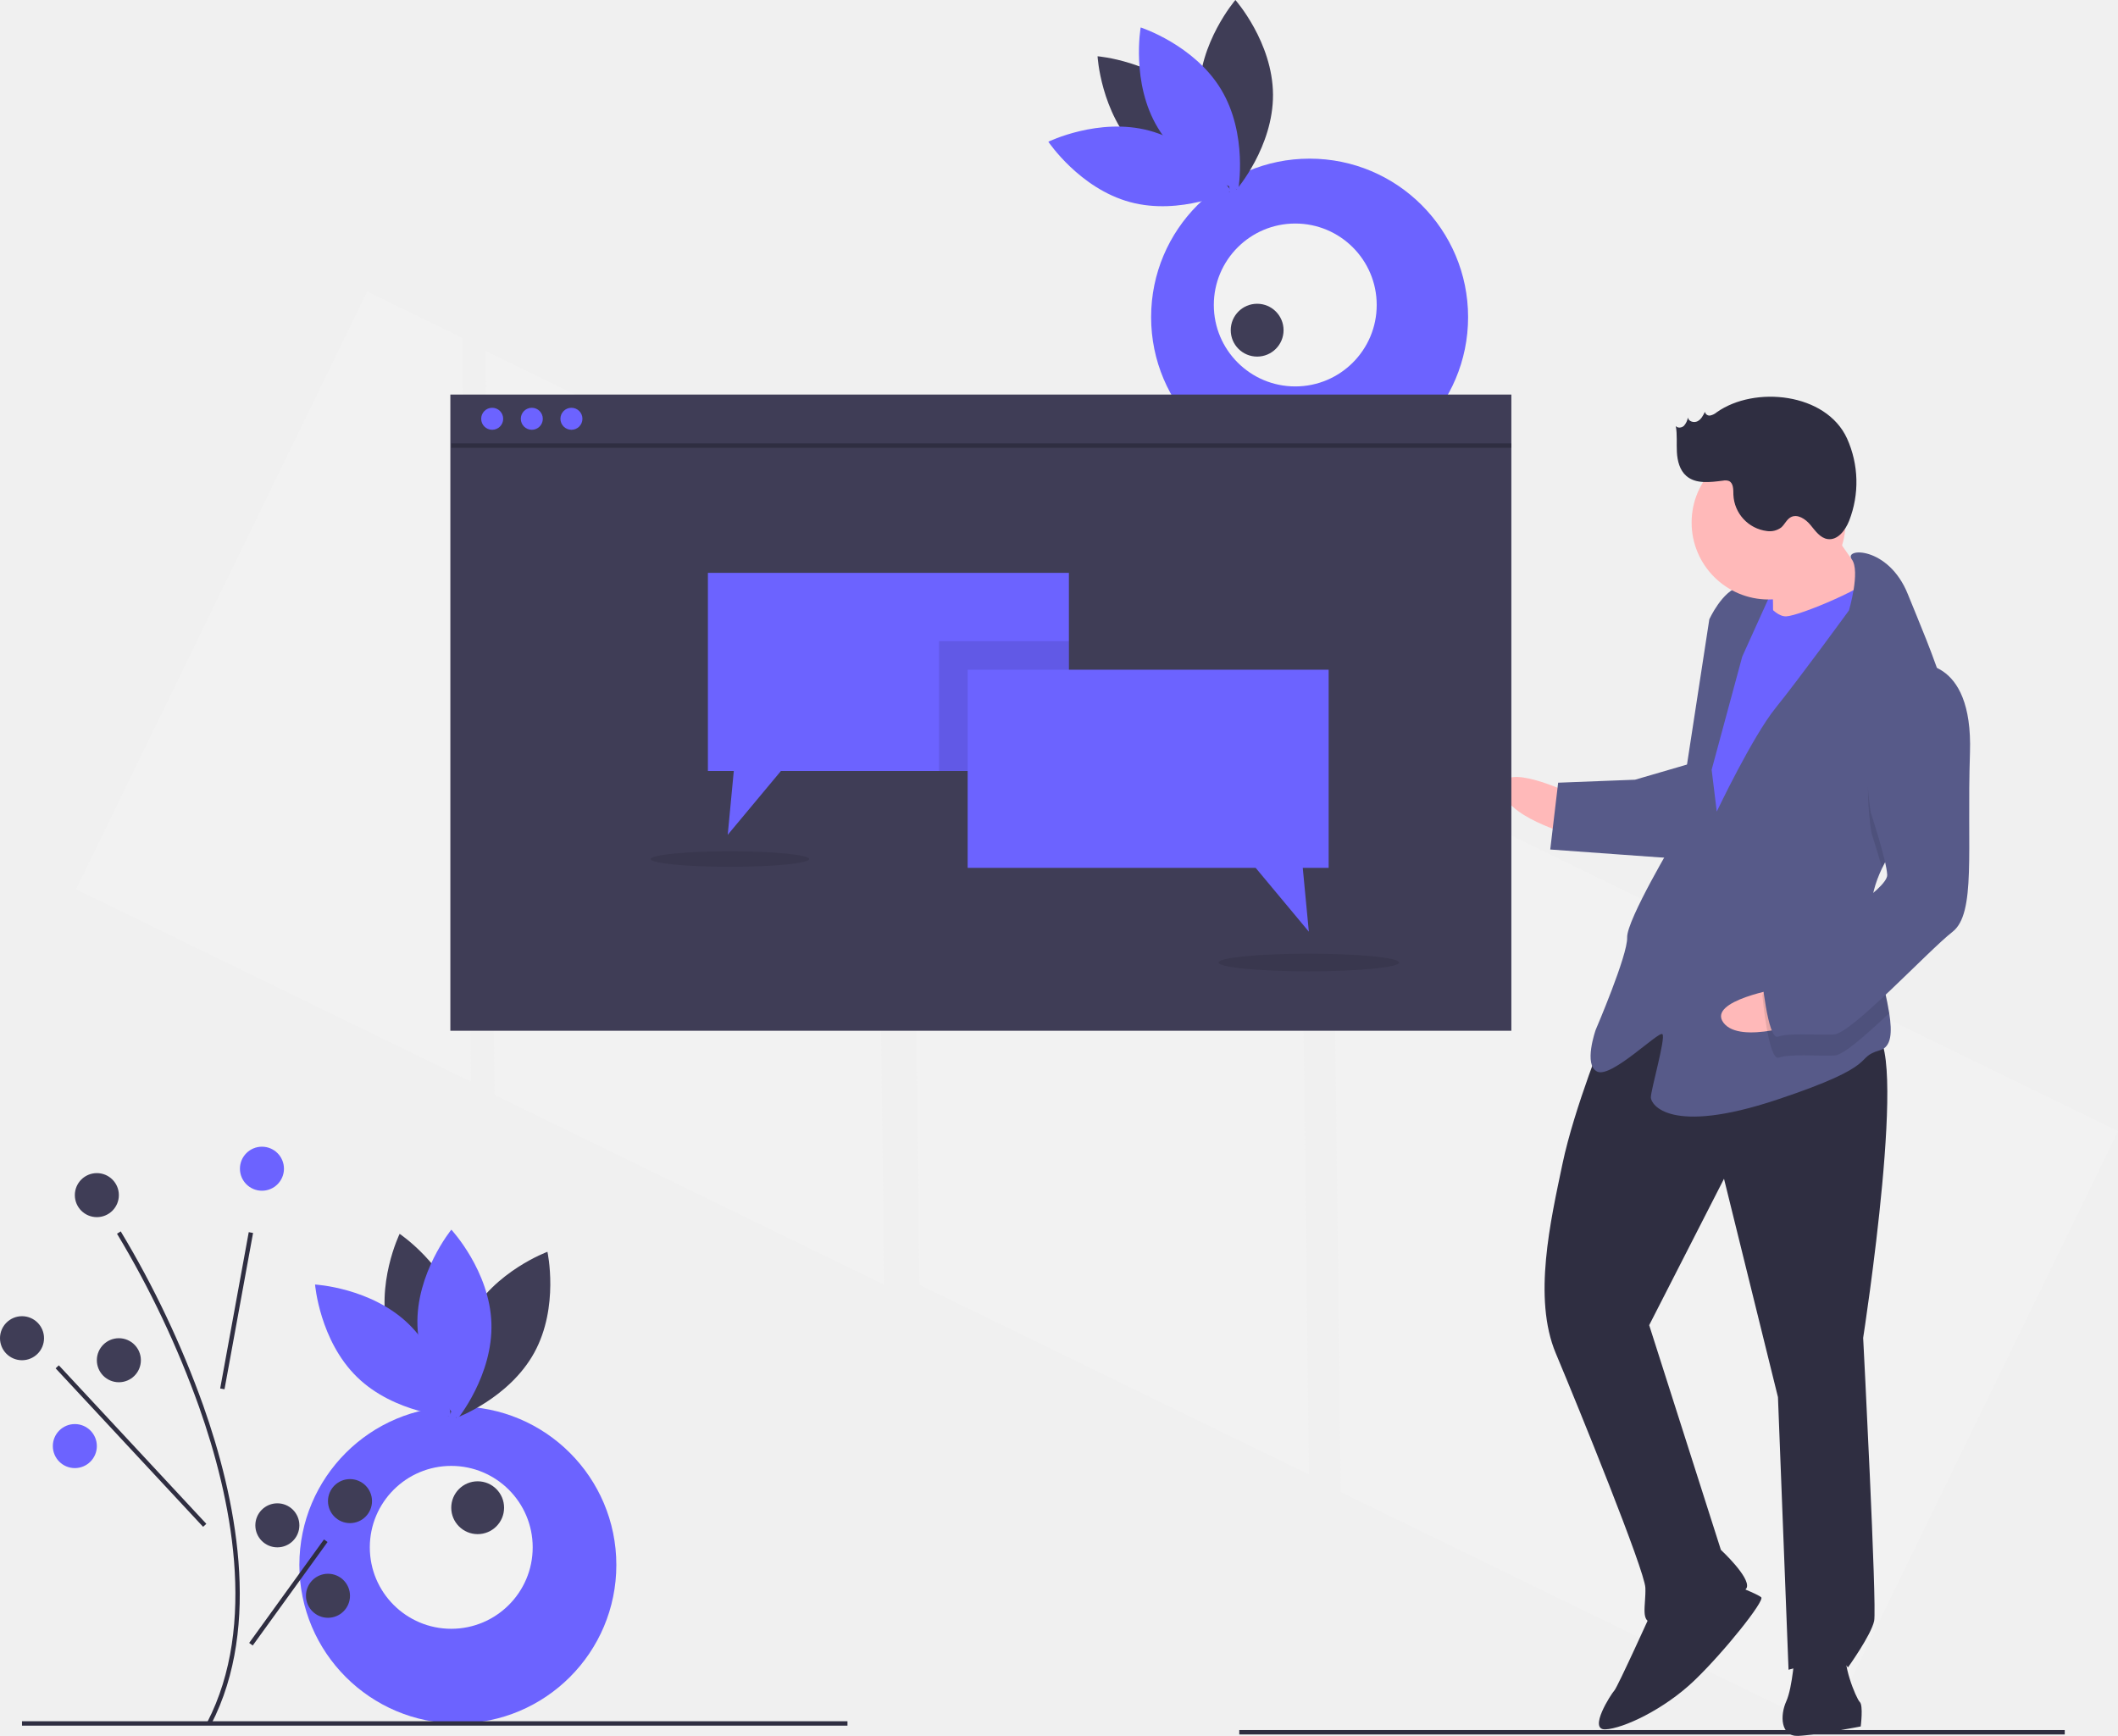
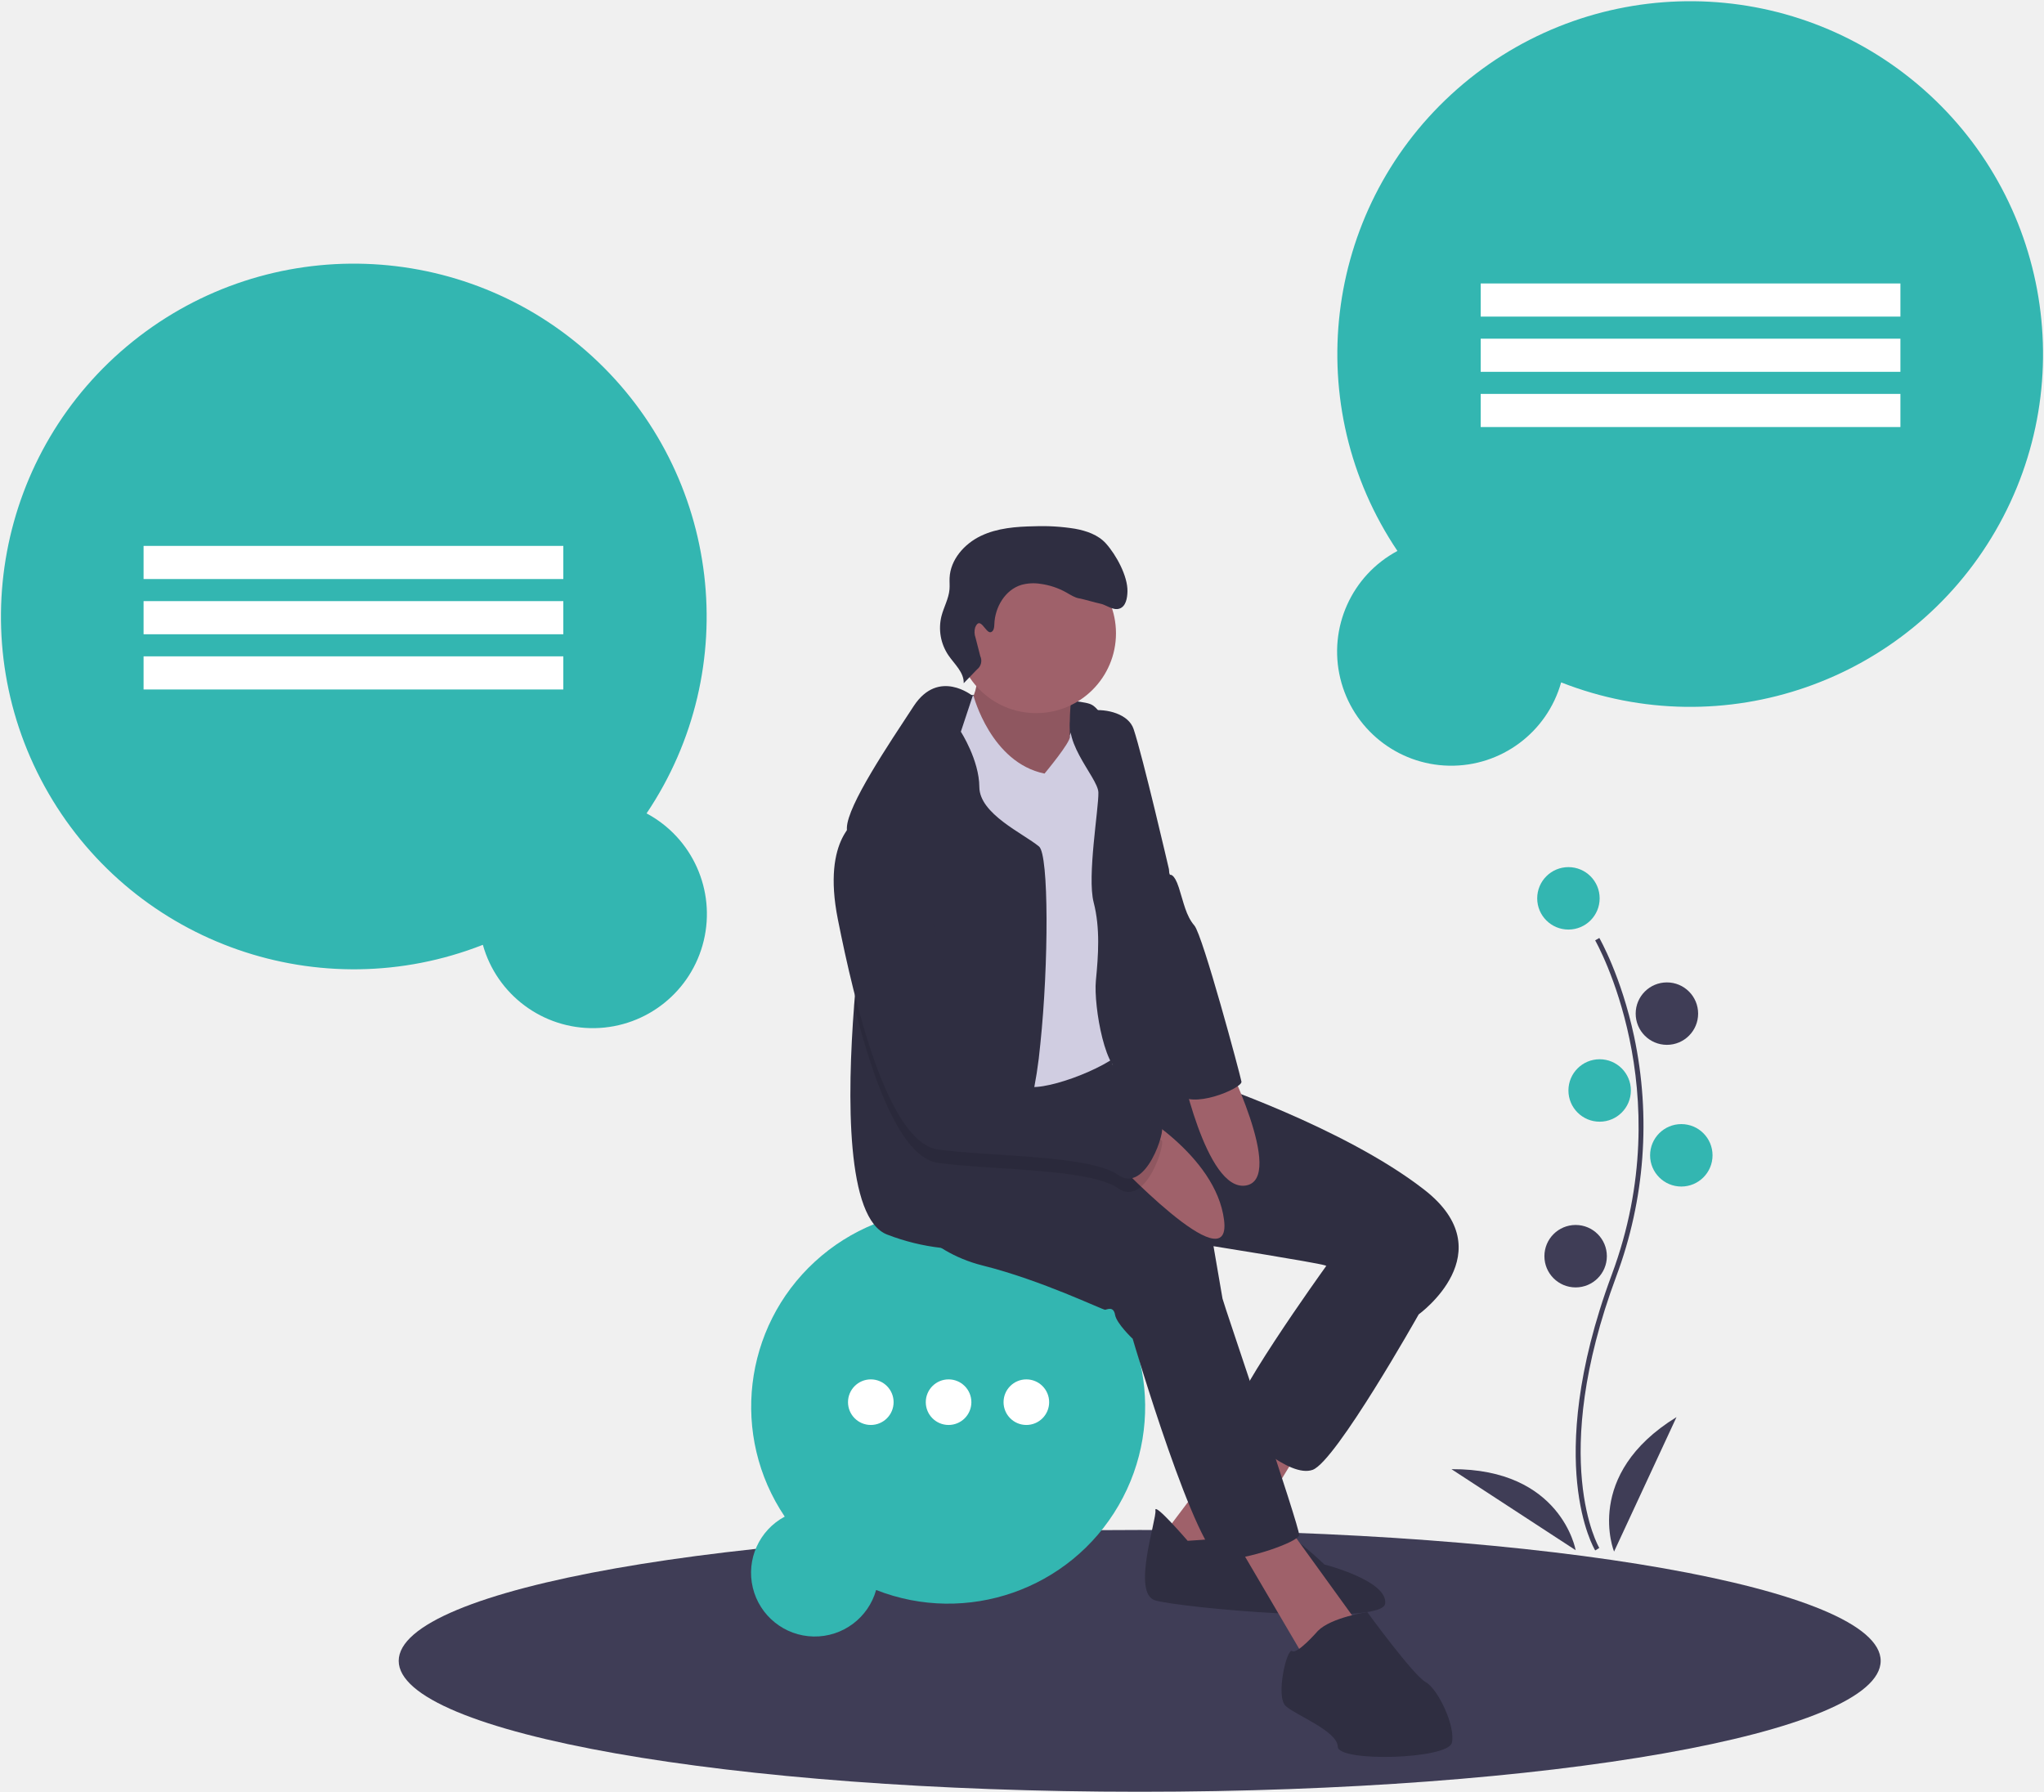
- <svg xmlns="http://www.w3.org/2000/svg" id="b353ec75-bcce-4419-97dd-3622db29ecf5" data-name="Layer 1" width="962.193" height="788.568" viewBox="0 0 962.193 788.568">
-   <polygon points="220.588 159.448 224.684 497.367 401.675 583.58 397.579 245.662 220.588 159.448" fill="#f2f2f2" />
-   <polygon points="166.805 132.454 34.553 403.956 214 491.367 209.904 153.448 166.805 132.454" fill="#f2f2f2" />
-   <polygon points="962.193 513.867 605 339.875 609.096 677.794 829.942 785.37 962.193 513.867" fill="#f2f2f2" />
-   <polygon points="413.579 245.662 417.675 583.58 594.665 669.794 590.569 331.875 413.579 245.662" fill="#f2f2f2" />
-   <rect x="910.29" y="316.192" width="22.242" height="28.597" transform="translate(-131.0177 -19.76422) rotate(-2.22071)" fill="#6c63ff" />
-   <path d="M831.71,415.85s-30.779-14.706-30.286-2.005S832.449,434.901,832.449,434.901Z" transform="translate(-118.9035 -55.71621)" fill="#ffb9b9" />
-   <path d="M848.597,523.311s-14.521,35.542-19.886,61.189-13.536,60.942-3.026,85.974,40.392,98.599,40.7,106.537-2.559,15.999,3.791,15.752,40.907-11.126,42.31-15.95-11.79-17.032-11.79-17.032L868.117,657.698,902.107,591.193l24.516,99.215,4.802,123.828s23.567-7.274,26.988-1.047c0,0,10.559-14.719,11.9-21.131s-4.987-128.591-4.987-128.591,21.632-139.163,4.169-138.486S883.633,483.794,848.597,523.311Z" transform="translate(-118.9035 -55.71621)" fill="#2f2e41" />
-   <path d="M869.929,786.412s-16.109,35.603-17.635,37.252-12.023,17.955-4.085,17.648,26.68-8.984,40.476-22.239,31.984-36.219,30.335-37.745-12.947-5.858-12.947-5.858Z" transform="translate(-118.9035 -55.71621)" fill="#2f2e41" />
-   <path d="M934.292,806.175s-.972,15.937-3.901,22.41-2.559,15.999,5.378,15.691,28.453-4.283,28.453-4.283,1.218-9.587-.431-11.113-8.676-18.743-5.686-23.628S934.292,806.175,934.292,806.175Z" transform="translate(-118.9035 -55.71621)" fill="#2f2e41" />
-   <path d="M946.036,288.992s16.922,26.373,23.518,32.477-11.962,19.543-11.962,19.543l-33.215,4.468s.418-30.225-1.293-33.338S946.036,288.992,946.036,288.992Z" transform="translate(-118.9035 -55.71621)" fill="#ffb9b9" />
-   <path d="M917.165,323.501s6.843,12.454,13.193,12.208,39.196-14.239,40.599-19.064,10.88,34.557,10.88,34.557L901.465,492.642,881.86,479.093l9.499-83.045,7.802-44.821Z" transform="translate(-118.9035 -55.71621)" fill="#6c63ff" />
-   <path d="M973.921,450.084c-3.206,6.707-5.208,13.7-4.931,20.86.012.318.025.635.053.952.761,14.693,6.173,31.686,8.115,44.044,1.409,8.865,1.008,15.336-4.18,16.856-12.577,3.668,1.834,6.289-46.826,22.485s-57.152,2.216-57.275-.959,6.891-27.296,5.242-28.822-23.074,19.974-29.548,17.045-.739-19.051-.739-19.051,14.583-33.954,14.275-41.892,22.089-45.375,22.089-45.375L895.432,337.063s5.858-12.947,13.734-14.842,14.411,2.621,14.411,2.621L910.397,353.972l-13.905,51.417,2.326,18.989s16.17-34.016,26.791-47.147,33.264-44.218,33.264-44.218,5.286-17.837,1.296-23.168c-3.991-5.346,16.647-6.147,25.446,15.771,4.664,11.616,12.236,28.939,16.979,45.068,4.227,14.289,6.223,27.646,2.036,35.281C998.229,417.629,982.129,432.96,973.921,450.084Z" transform="translate(-118.9035 -55.71621)" fill="#575a89" />
-   <path d="M1004.629,405.965c-6.4,11.664-22.5,26.995-30.708,44.119-2.144-7.723-4.759-15.715-4.759-15.715s-10.031-53.669,19.64-67.539a19.858,19.858,0,0,1,13.791,3.853C1006.82,384.973,1008.817,398.33,1004.629,405.965Z" transform="translate(-118.9035 -55.71621)" opacity="0.1" />
-   <path d="M886.843,402.583l-25.154,7.335-34.926,1.354-3.593,30.348,57.398,4.134S894.904,405.45,886.843,402.583Z" transform="translate(-118.9035 -55.71621)" fill="#575a89" />
-   <path d="M927.861,504.623s-33.652,5.583-25.971,15.71,37.492-.52,37.492-.52Z" transform="translate(-118.9035 -55.71621)" fill="#ffb9b9" />
-   <path d="M969.044,471.896c.761,14.693,6.173,31.686,8.115,44.044-10.72,10.146-20.914,19.095-24.756,19.244-7.938.308-20.7-.787-25.401.985s-7.458-28.33-7.458-28.33,2.806-9.648,15.321-14.904C943.313,489.382,959.506,479.739,969.044,471.896Z" transform="translate(-118.9035 -55.71621)" opacity="0.1" />
-   <path d="M988.433,357.305s26.865-4.222,25.414,40.353,2.832,73.027-7.973,81.396-45.903,46.298-53.84,46.606-20.7-.787-25.401.985-7.458-28.33-7.458-28.33,2.806-9.648,15.321-14.904,42.002-23.888,41.756-30.238-7.458-28.33-7.458-28.33S958.762,371.175,988.433,357.305Z" transform="translate(-118.9035 -55.71621)" fill="#575a89" />
-   <circle cx="803.442" cy="237.375" r="34.952" fill="#ffb9b9" />
-   <path d="M898.811,242.994a6.749,6.749,0,0,1-2.939,1.475,2.097,2.097,0,0,1-2.43-1.683c-.8,1.658-1.702,3.426-3.335,4.277s-4.157.137-4.393-1.689a7.706,7.706,0,0,1-1.774,3.744c-1.013.966-2.85,1.21-3.734.125.715,3.907.274,7.926.498,11.892s1.282,8.17,4.278,10.778c4.37,3.803,10.941,2.865,16.689,2.144a5.066,5.066,0,0,1,2.615.143c2.152.917,2.055,3.913,2.084,6.252a17.373,17.373,0,0,0,15.212,16.497,8.709,8.709,0,0,0,6.472-1.58c1.632-1.383,2.466-3.638,4.336-4.677,3.042-1.69,6.732.775,8.956,3.452s4.416,5.969,7.862,6.459c4.557.648,8.028-3.996,9.73-8.272A48.223,48.223,0,0,0,957.982,254.862C948.467,234.121,915.964,230.84,898.811,242.994Z" transform="translate(-118.9035 -55.71621)" fill="#2f2e41" />
-   <circle cx="594.945" cy="144.069" r="72" fill="#6c63ff" />
-   <path d="M635.517,123.822c16.589,17.016,42.072,19.077,42.072,19.077s-1.413-25.527-18.002-42.543-42.072-19.077-42.072-19.077S618.928,106.806,635.517,123.822Z" transform="translate(-118.9035 -55.71621)" fill="#3f3d56" />
-   <path d="M641.082,115.076c22.944,6.189,37.167,27.434,37.167,27.434s-22.977,11.211-45.921,5.023-37.167-27.434-37.167-27.434S618.138,108.887,641.082,115.076Z" transform="translate(-118.9035 -55.71621)" fill="#6c63ff" />
-   <path d="M663.605,98.852c.152,23.764,17.083,42.92,17.083,42.92s16.685-19.372,16.532-43.136-17.083-42.92-17.083-42.92S663.453,75.088,663.605,98.852Z" transform="translate(-118.9035 -55.71621)" fill="#3f3d56" />
-   <path d="M673.679,96.41c12.239,20.37,7.754,45.54,7.754,45.54s-24.329-7.856-36.569-28.226-7.754-45.54-7.754-45.54S661.44,76.04,673.679,96.41Z" transform="translate(-118.9035 -55.71621)" fill="#6c63ff" />
-   <circle cx="588.43" cy="138.542" r="37" fill="#f2f2f2" />
-   <circle cx="571.114" cy="149.99" r="12" fill="#3f3d56" />
-   <circle cx="208" cy="710.912" r="72" fill="#6c63ff" />
-   <path d="M295.467,662.139c6.206,22.94,27.461,37.147,27.461,37.147s11.194-22.985,4.989-45.925S300.456,616.214,300.456,616.214,289.262,639.199,295.467,662.139Z" transform="translate(-118.9035 -55.71621)" fill="#3f3d56" />
-   <path d="M304.586,657.209c17.028,16.576,19.108,42.058,19.108,42.058s-25.528-1.394-42.557-17.97-19.108-42.058-19.108-42.058S287.558,640.633,304.586,657.209Z" transform="translate(-118.9035 -55.71621)" fill="#6c63ff" />
-   <path d="M332.158,654.003c-11.437,20.831-5.975,45.807-5.975,45.807s24.005-8.798,35.442-29.629,5.975-45.807,5.975-45.807S343.595,633.172,332.158,654.003Z" transform="translate(-118.9035 -55.71621)" fill="#3f3d56" />
-   <path d="M342.147,656.775c.773,23.752-15.399,43.553-15.399,43.553S309.321,681.621,308.548,657.869s15.399-43.553,15.399-43.553S341.373,633.023,342.147,656.775Z" transform="translate(-118.9035 -55.71621)" fill="#6c63ff" />
-   <circle cx="205" cy="702.912" r="37" fill="#f2f2f2" />
-   <circle cx="217" cy="684.912" r="12" fill="#3f3d56" />
-   <rect x="10" y="781.912" width="375" height="2" fill="#2f2e41" />
-   <rect x="563" y="785.912" width="375" height="2" fill="#2f2e41" />
-   <path d="M214.792,839.087l-1.777-.918c23.082-44.624,10.739-102.575-3.679-143.332a439.292,439.292,0,0,0-37.278-78.675l1.69-1.068a441.537,441.537,0,0,1,37.472,79.075C225.772,735.299,238.201,793.828,214.792,839.087Z" transform="translate(-118.9035 -55.71621)" fill="#2f2e41" />
-   <rect x="190.313" y="650.128" width="72.18" height="1.999" transform="matrix(0.17975, -0.98371, 0.98371, 0.17975, -573.7183, 701.091)" fill="#2f2e41" />
-   <rect x="177.403" y="663.452" width="2.001" height="98.351" transform="translate(-556.5663 256.7508) rotate(-42.93968)" fill="#2f2e41" />
-   <rect x="220.899" y="778.128" width="58.009" height="2" transform="translate(-646.8275 469.4892) rotate(-54.13715)" fill="#2f2e41" />
-   <circle cx="119" cy="530.912" r="10" fill="#6c63ff" />
-   <circle cx="10" cy="607.912" r="10" fill="#3f3d56" />
-   <circle cx="54" cy="617.912" r="10" fill="#3f3d56" />
-   <circle cx="34" cy="656.912" r="10" fill="#6c63ff" />
-   <circle cx="159" cy="681.912" r="10" fill="#3f3d56" />
-   <circle cx="126" cy="692.912" r="10" fill="#3f3d56" />
-   <circle cx="149" cy="724.912" r="10" fill="#3f3d56" />
-   <circle cx="44" cy="542.912" r="10" fill="#3f3d56" />
-   <rect x="204.597" y="179.24" width="482" height="289" fill="#3f3d56" />
-   <circle cx="223.597" cy="190.24" r="5" fill="#6c63ff" />
-   <circle cx="241.597" cy="190.24" r="5" fill="#6c63ff" />
-   <circle cx="259.597" cy="190.24" r="5" fill="#6c63ff" />
-   <rect x="205" y="201.422" width="481.597" height="2" fill="#2f2e41" />
-   <polygon points="485.597 260.24 485.597 350.24 354.767 350.24 330.597 379.24 333.357 350.24 321.597 350.24 321.597 260.24 485.597 260.24" fill="#6c63ff" />
-   <rect x="426.597" y="291.24" width="59" height="59" opacity="0.1" />
-   <polygon points="439.597 304.24 603.597 304.24 603.597 394.24 591.835 394.24 594.597 423.24 570.43 394.24 439.597 394.24 439.597 304.24" fill="#6c63ff" />
-   <ellipse cx="331.597" cy="390.24" rx="36" ry="3.512" opacity="0.1" />
-   <ellipse cx="594.597" cy="437.24" rx="41" ry="4" opacity="0.1" />
+ <svg xmlns="http://www.w3.org/2000/svg" data-name="Layer 1" width="851" height="746.054" viewBox="0 0 851 746.054">
+   <ellipse cx="474.5" cy="691.554" rx="308.5" ry="54.5" fill="#3f3d56" />
+   <path d="M443.693,415.653A146.9,146.9,0,1,0,375.535,470.378a47.518,47.518,0,1,0,68.159-54.725Z" transform="translate(-174.5 -76.9729)" fill="#33b6b1" />
+   <rect x="59.782" y="227.304" width="174.746" height="13.796" fill="#fff" />
+   <rect x="59.782" y="250.297" width="174.746" height="13.796" fill="#fff" />
+   <rect x="59.782" y="273.29" width="174.746" height="13.796" fill="#fff" />
+   <path d="M756.307,306.379a146.9,146.9,0,1,1,68.159,54.725,47.518,47.518,0,1,1-68.159-54.725Z" transform="translate(-174.5 -76.9729)" fill="#33b6b1" />
+   <rect x="790.973" y="195.003" width="174.746" height="13.796" transform="translate(1582.191 326.829) rotate(-180)" fill="#fff" />
+   <rect x="790.973" y="217.996" width="174.746" height="13.796" transform="translate(1582.191 372.8147) rotate(-180)" fill="#fff" />
+   <rect x="790.973" y="240.989" width="174.746" height="13.796" transform="translate(1582.191 418.8005) rotate(-180)" fill="#fff" />
+   <path d="M501.213,708.464a82.013,82.013,0,1,1,38.052,30.553,26.529,26.529,0,1,1-38.052-30.553Z" transform="translate(-174.5 -76.9729)" fill="#33b6b1" />
+   <circle cx="362.551" cy="583.84" r="9.491" fill="#fff" />
+   <circle cx="394.932" cy="583.84" r="9.491" fill="#fff" />
+   <circle cx="427.312" cy="583.84" r="9.491" fill="#fff" />
+   <path d="M578.936,366.381s42.346,1.151,49.34,3.696,10.121,20.74,10.121,20.74l-32.879,10.334-24.592-1.393-18.508,1.308L572.753,374Z" transform="translate(-174.5 -76.9729)" fill="#2f2e41" />
+   <path d="M580.763,352.486s2.786,10.761-3.397,18.38S603.947,405.635,603.947,405.635l17.285-2.971s-3.81-33.064,1.308-41.437S580.763,352.486,580.763,352.486Z" transform="translate(-174.5 -76.9729)" fill="#9f616a" />
+   <path d="M580.763,352.486s2.786,10.761-3.397,18.38S603.947,405.635,603.947,405.635l17.285-2.971s-3.81-33.064,1.308-41.437S580.763,352.486,580.763,352.486Z" transform="translate(-174.5 -76.9729)" opacity="0.1" />
+   <polygon points="521.22 590.132 483.081 640.709 509.109 655.905 544.931 597.296 521.22 590.132" fill="#9f616a" />
+   <path d="M668.968,718.535s-14.044-16.319-13.419-12.68-9.993,34.5-.114,37.485,94.601,10.903,95.766,1.336S725.927,728.414,725.927,728.414s-15.708-15.096-19.19-13.561S668.968,718.535,668.968,718.535Z" transform="translate(-174.5 -76.9729)" fill="#2f2e41" />
+   <polygon points="512.663 638.435 543.126 690.333 566.125 677.014 535.407 634.525 512.663 638.435" fill="#9f616a" />
+   <path d="M735.252,591.936l-9.041,12.793s-43.1,59.859-38.522,64.692,23.64,23.099,33.334,19.56S765.16,624.261,765.16,624.261l-8.984-35.921Z" transform="translate(-174.5 -76.9729)" fill="#2f2e41" />
+   <path d="M549.59,579.826s9.652,18.01,34.116,24.108,50.023,18.565,50.932,18.408,3.483-1.535,4.108,2.104,7.335,9.979,7.335,9.979,27.023,91.829,37.343,91.928,31.529-7.292,31.969-10.178-31.6-96.662-31.913-98.481L679.728,595.86s42.375,6.766,46.327,7.96S765.16,624.261,765.16,624.261s35.836-25.829,2.317-51.913-91.132-45.218-91.132-45.218l-20.669-5.814-18.013-1.075-2.652-10.171-42.662,2.461-44.521,18.892Z" transform="translate(-174.5 -76.9729)" fill="#2f2e41" />
+   <circle cx="431.395" cy="263.7" r="33.232" fill="#9f616a" />
+   <path d="M575.83,367.383l3.997-.687s7.219,27.795,29.551,32.386c0,0,11.019-13.2,10.549-15.428s8.727-14.111,13.617-7.458-1.194,123.841,2.914,125.945,12.921,4.336,5.828,12.111-35.267,18.238-41.508,14.627-18.991-34.201-24.507-44.493-14.343-45.303-14.343-45.303-11.273-38.338-4.336-47.023S575.83,367.383,575.83,367.383Z" transform="translate(-174.5 -76.9729)" fill="#d0cde1" />
+   <path d="M607.635,511.654a189.572,189.572,0,0,1-3.807,24.268c-1.63,6.508-3.527,10.437-5.693,10.27-5.526-.413-8.037,7.691-9.332,17.035-1.384,9.913-1.384,21.221-2.143,25.217-1.005,5.28-7.434,9.31-20.283,8.127a90.659,90.659,0,0,1-22.348-5.481c-17.347-6.307-16.834-57.455-13.931-95.409,1.775-23.263,4.443-41.582,4.443-41.582s-5.269-15.717-6.954-26.49a35.211,35.211,0,0,1-.502-5.95c.257-9.41,17.436-34.839,27.818-50.679,10.393-15.84,24.57-4.22,24.57-4.22l-4.934,14.891s7.647,11.799,7.702,23.029,18.307,19.334,24.86,24.77C611.218,432.866,611.117,478.466,607.635,511.654Z" transform="translate(-174.5 -76.9729)" fill="#2f2e41" />
+   <path d="M622.064,372.081s1.198,1.416,6.681.725c6.576-.828,15.618,1.447,17.719,7.726,3.852,11.514,14.713,58.352,14.713,58.352s4.521,53.548,6.553,65.375,1.024,22.303,3.028,28.515-19.787-11.585-27.819-9.268-13.192-27.705-12.182-38.181,1.862-21.863-.924-32.623,2.153-39.24,1.969-45.765S614.092,383.967,622.064,372.081Z" transform="translate(-174.5 -76.9729)" fill="#2f2e41" />
+   <path d="M645.578,538.507s35.186,19.196,38.553,46.518S637.069,558.57,637.069,558.57Z" transform="translate(-174.5 -76.9729)" fill="#9f616a" />
+   <path d="M665.664,519.132s10.782,54.345,27.577,51.458-9.382-54.585-9.382-54.585Z" transform="translate(-174.5 -76.9729)" fill="#9f616a" />
+   <path d="M723.184,756.048s-8.6,9.908-10.732,8.401-7.036,19.005-2.615,22.929,21.45,10.363,21.635,16.887,45.857,5.231,47.492-1.606-5.729-22.431-10.903-25.288-24.306-29.155-24.306-29.155S728.77,750.405,723.184,756.048Z" transform="translate(-174.5 -76.9729)" fill="#2f2e41" />
+   <path d="M639.973,571.743c-8.16-5.76-30.943-7.189-51.171-8.517-8.874-.569-17.258-1.127-23.699-2.032-6.207-.86-11.788-6.53-16.744-14.981-7.513-12.804-13.585-32.004-18.262-50.534,1.775-23.263,4.443-41.582,4.443-41.582s-5.269-15.717-6.954-26.49a14.176,14.176,0,0,1,4.487-4.041c21.455-9.209,41.939,81.422,44.54,95.644.045.234.078.458.112.647,1.261,7.323,14.891,13.585,27.103,16.063,7.524,1.529,14.523,1.63,17.749-.357,8.473-5.202,34.527,15.617,36.503,16.209C660.055,552.376,651.694,580.037,639.973,571.743Z" transform="translate(-174.5 -76.9729)" opacity="0.1" />
+   <path d="M532.077,417.988s-15.594,7.363-8.742,41.778,20.655,92.923,41.764,95.851,63.143,2.26,74.87,10.547,20.086-19.375,18.11-19.972-28.032-21.408-36.504-16.205-42.815-3.881-44.848-15.707S553.882,408.621,532.077,417.988Z" transform="translate(-174.5 -76.9729)" fill="#2f2e41" />
+   <path d="M644.446,401.484l17.138,39.767s1.725-.861,3.73,5.351,2.943,11.67,6.454,15.75,19.134,62.276,19.603,65.005-21.577,12.138-26.503,4.555S644.446,401.484,644.446,401.484Z" transform="translate(-174.5 -76.9729)" fill="#2f2e41" />
+   <path d="M586.988,340.21c1.274-.34,1.461-2.031,1.503-3.348.229-7.055,4.477-14.295,11.231-16.349a18.881,18.881,0,0,1,7.959-.438,30.145,30.145,0,0,1,10.778,3.596c1.759.989,3.484,2.18,5.48,2.482,1.318.2,7.023,1.858,8.335,2.092,2.885.513,5.566,3.094,8.334,2.134,2.648-.919,3.235-4.348,3.299-7.15.146-6.385-4.701-15.221-8.97-19.971-3.24-3.604-8.118-5.268-12.886-6.133a85.79,85.79,0,0,0-16.853-1.025c-7.631.136-15.474.725-22.355,4.027s-12.661,9.873-12.991,17.499c-.069,1.588.095,3.183-.038,4.768-.326,3.865-2.378,7.356-3.341,11.113a20.335,20.335,0,0,0,2.84,16.25c2.554,3.758,6.568,7.157,6.42,11.699l5.537-5.737a4.547,4.547,0,0,0,1.352-5.556l-1.96-7.645a6.898,6.898,0,0,1-.17-4.255C582.593,333.07,584.865,340.777,586.988,340.21Z" transform="translate(-174.5 -76.9729)" fill="#2f2e41" />
+   <path d="M838.646,722.549c-.229-.375-5.641-9.41-7.517-28.172-1.721-17.213-.614-46.227,14.433-86.698,28.506-76.671-6.569-138.533-6.928-139.149l1.73-1.004c.091.156,9.142,15.929,14.488,41.044a179.061,179.061,0,0,1-7.416,99.807c-28.457,76.54-7.301,112.773-7.084,113.131Z" transform="translate(-174.5 -76.9729)" fill="#3f3d56" />
+   <circle cx="653" cy="374.054" r="13" fill="#33b6b1" />
+   <circle cx="694" cy="422.054" r="13" fill="#3f3d56" />
+   <circle cx="666" cy="454.054" r="13" fill="#33b6b1" />
+   <circle cx="700" cy="481.054" r="13" fill="#33b6b1" />
+   <circle cx="656" cy="523.054" r="13" fill="#3f3d56" />
+   <path d="M846.5,723.027s-13-32,26-56Z" transform="translate(-174.5 -76.9729)" fill="#3f3d56" />
+   <path d="M830.512,722.447s-5.916-34.029-51.709-33.738Z" transform="translate(-174.5 -76.9729)" fill="#3f3d56" />
</svg>
